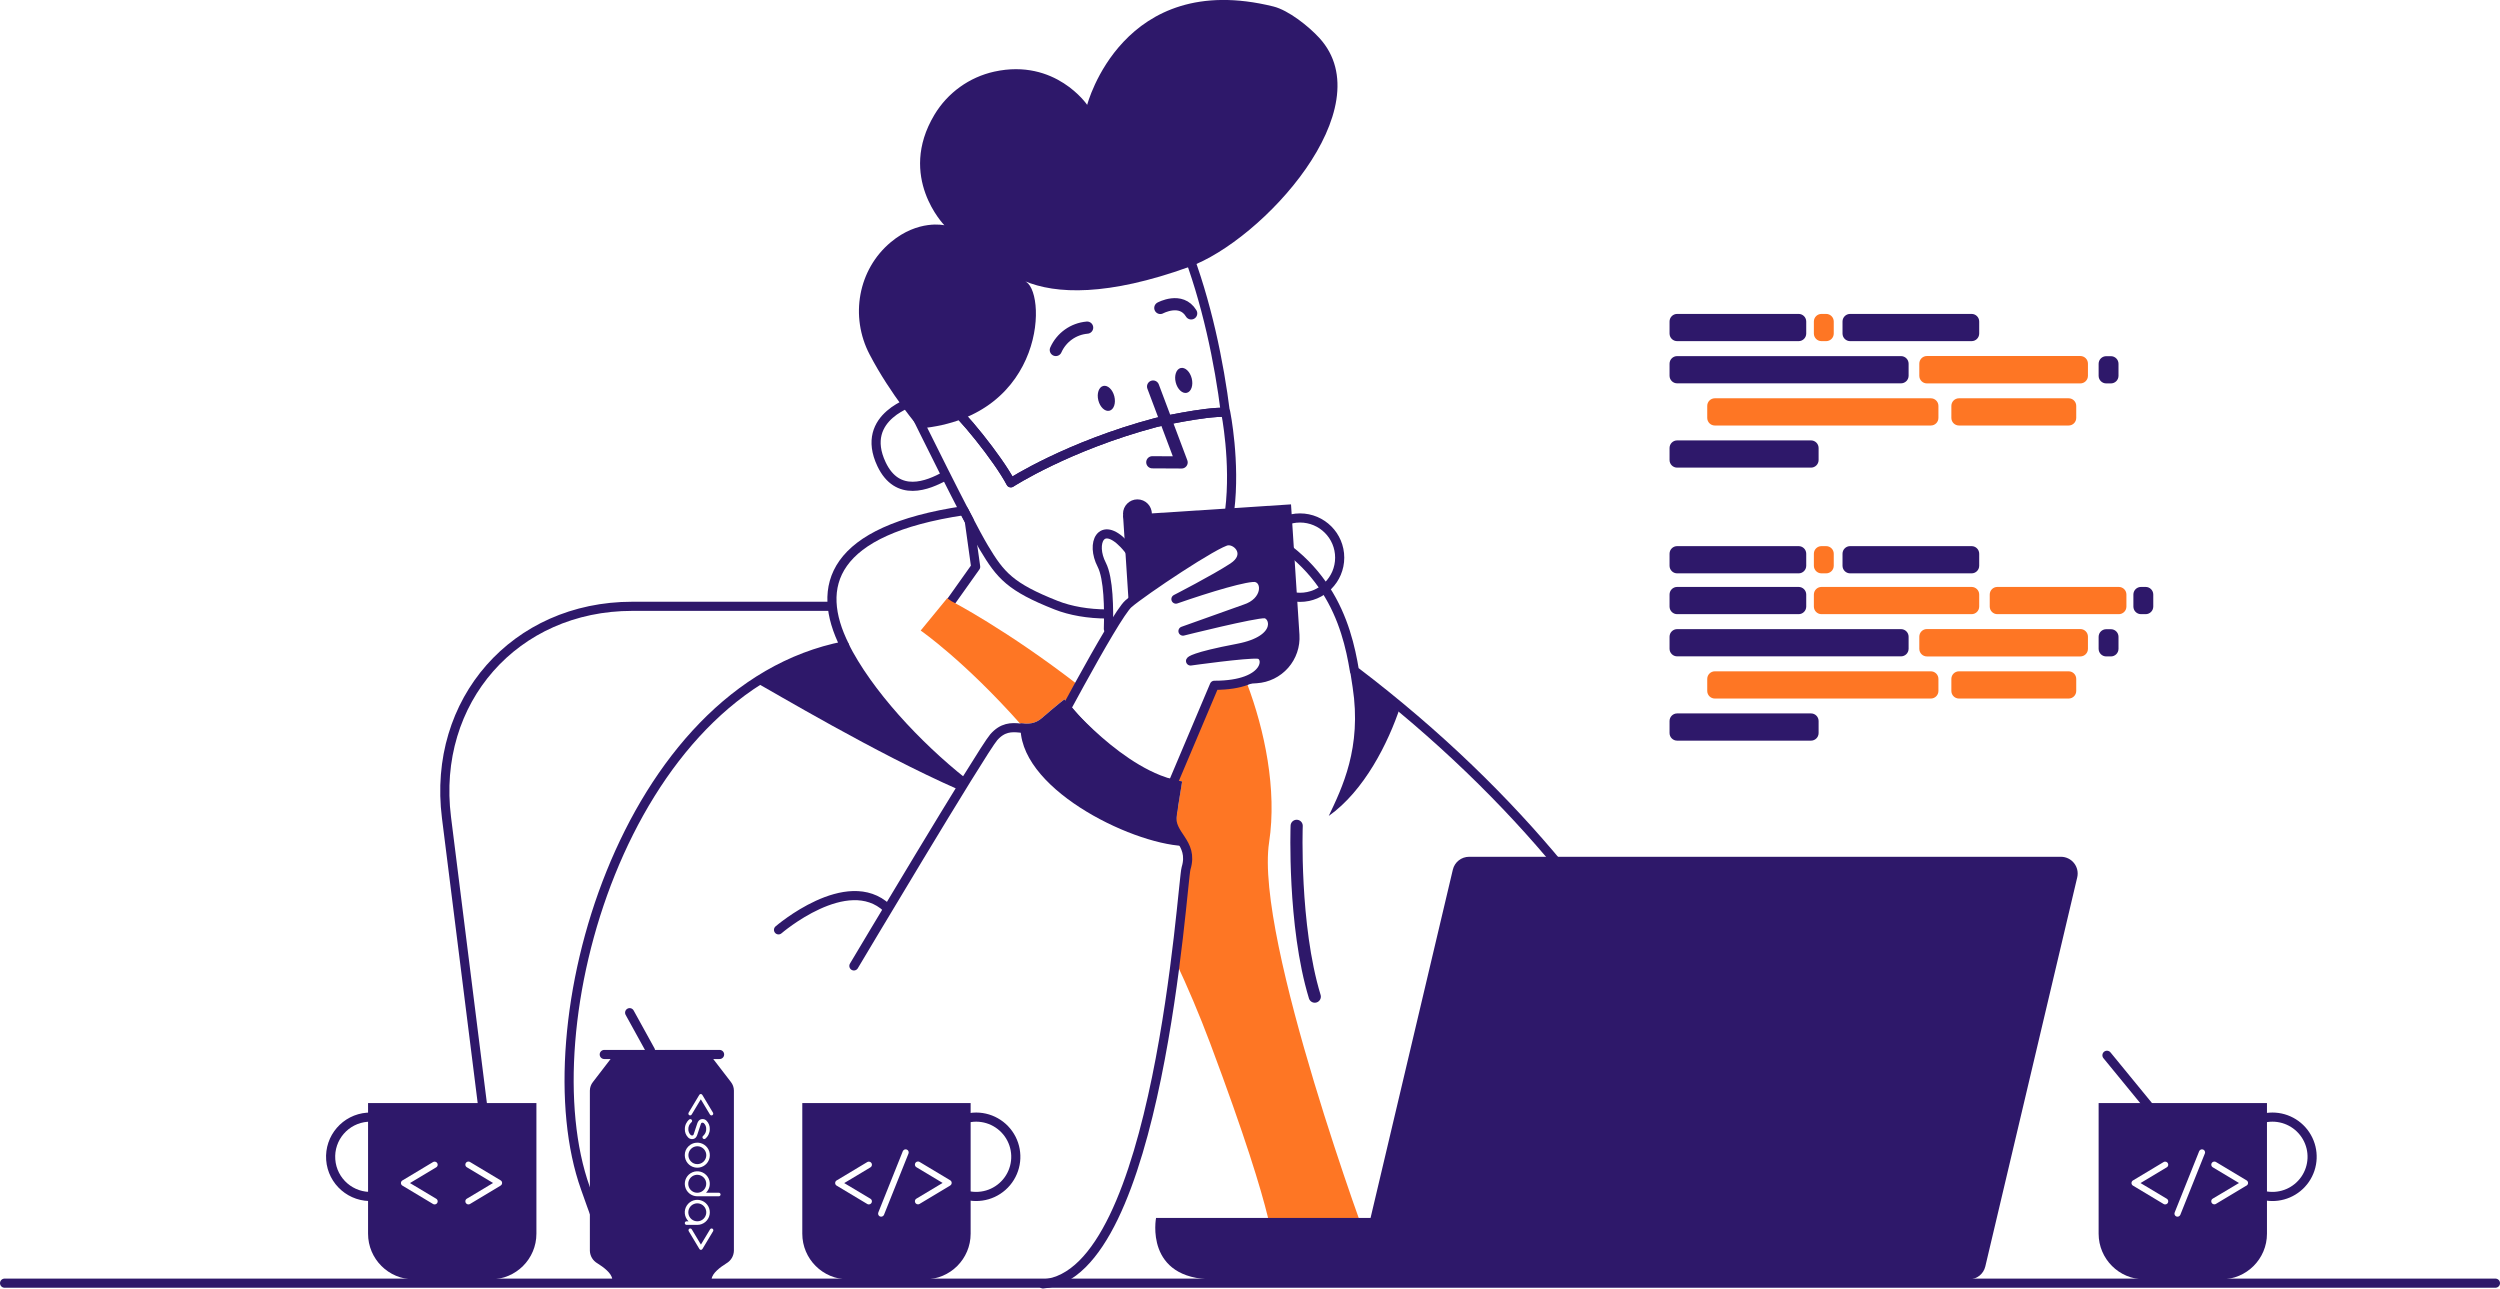
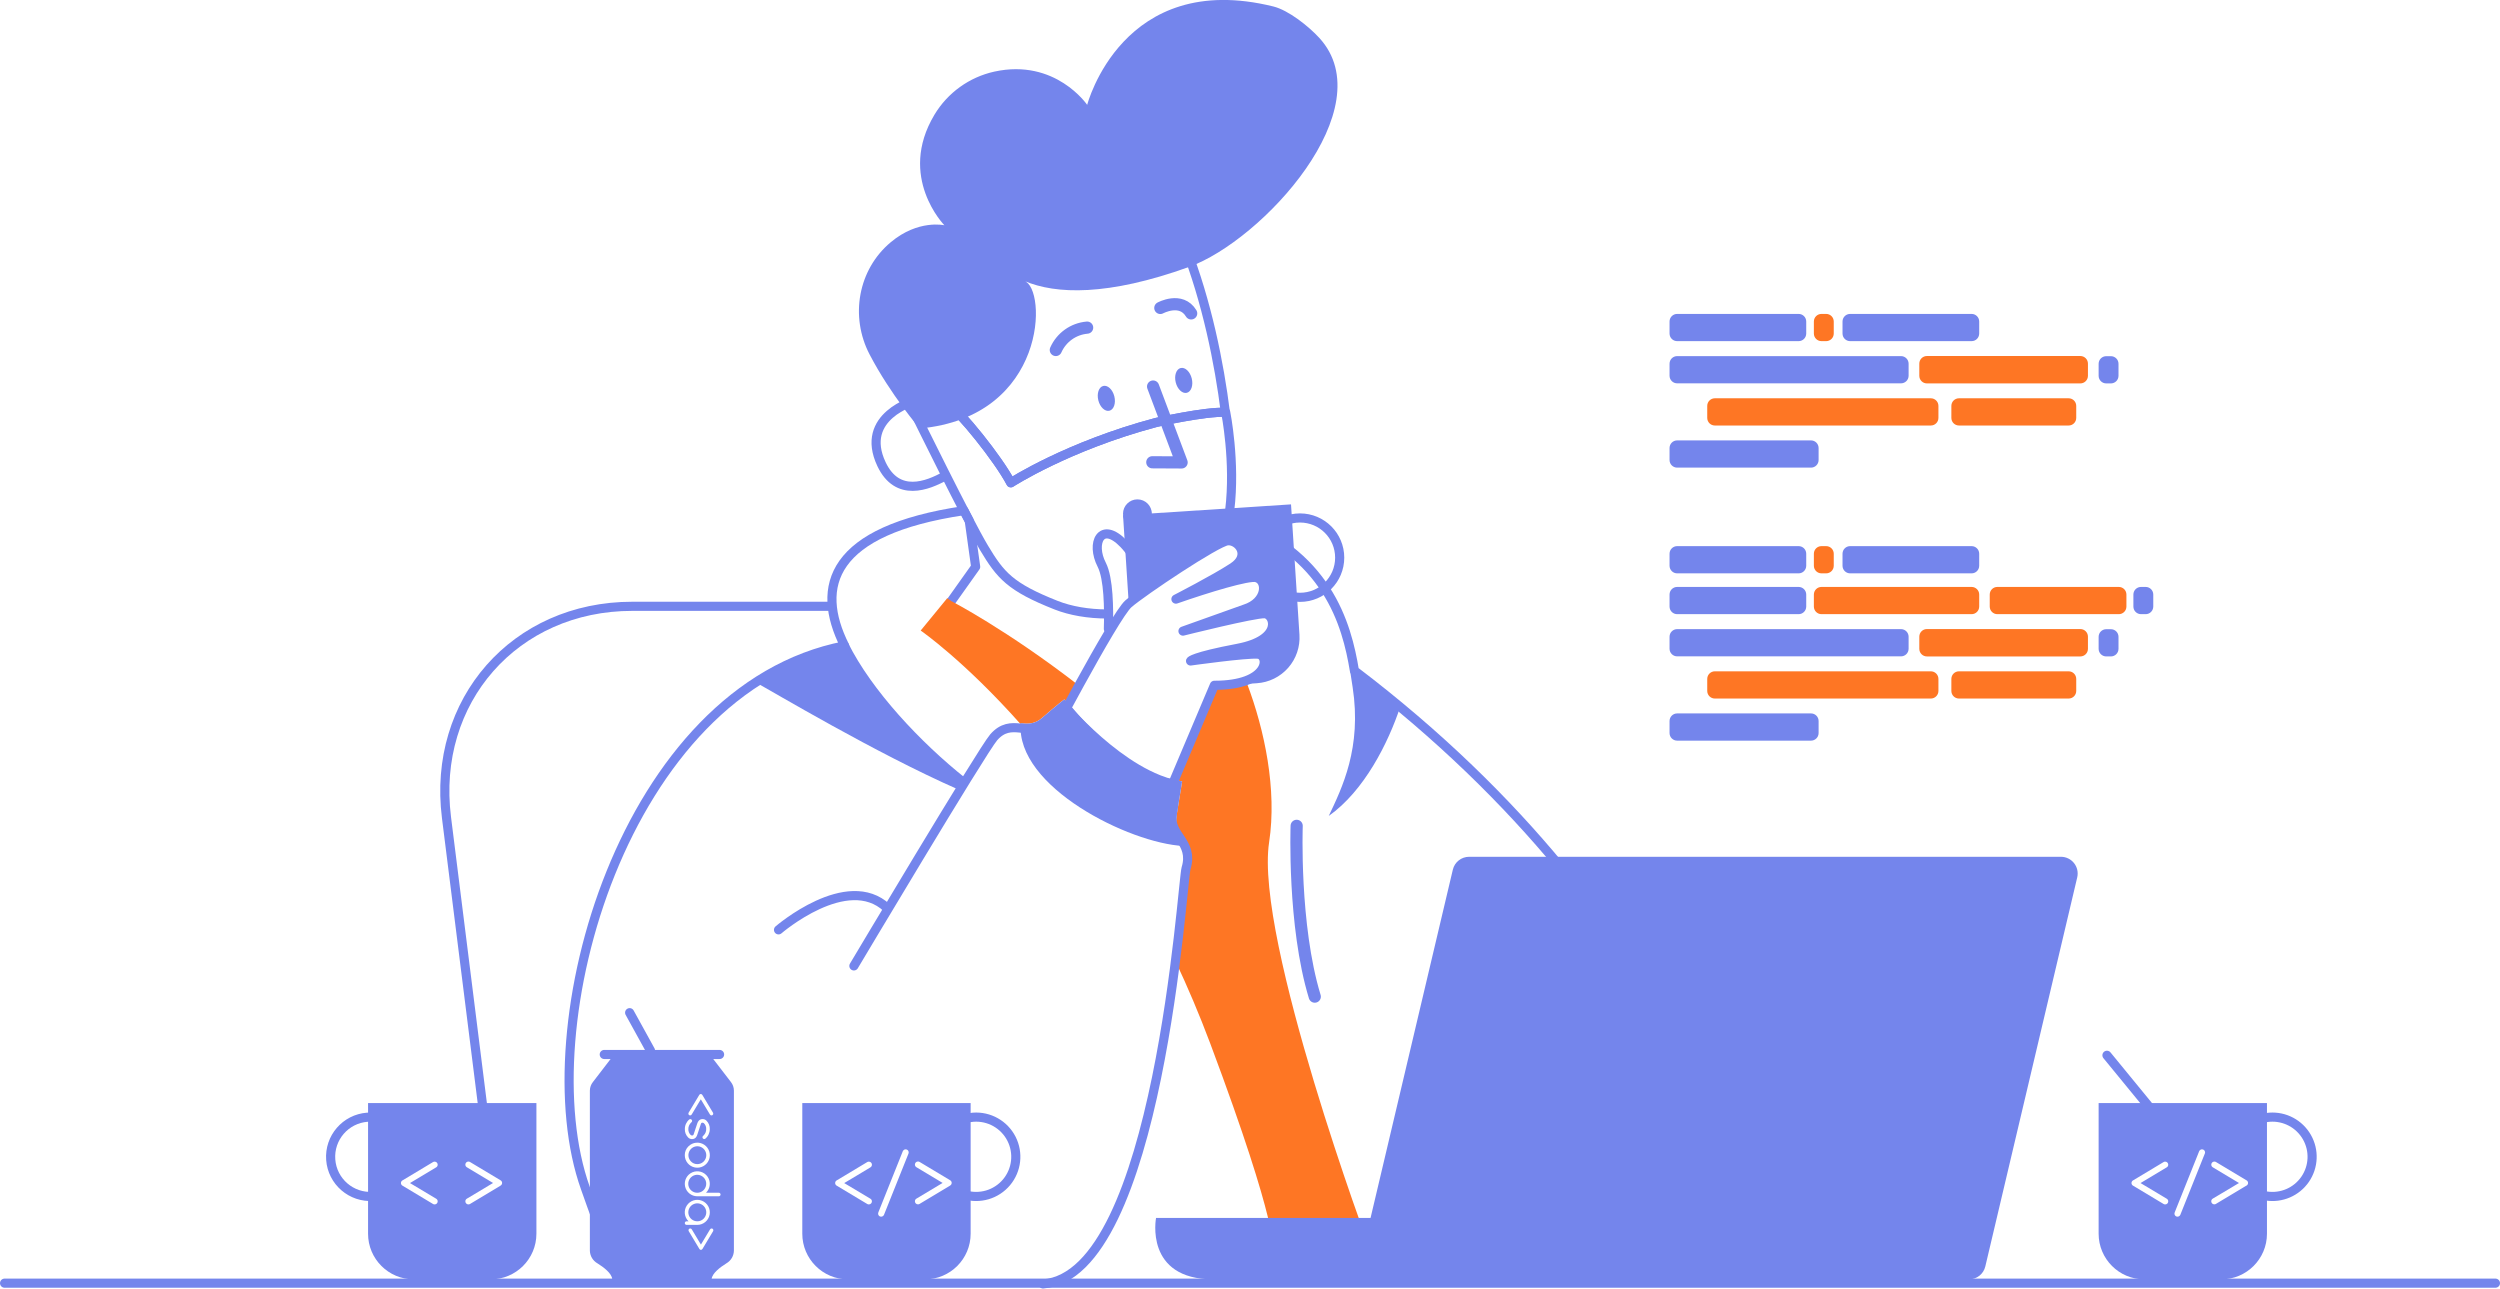
<svg xmlns="http://www.w3.org/2000/svg" viewBox="0 0 1642.48 846.52">
  <defs>
-     <style>.cls-1,.cls-3{fill:none;stroke:#2e186a;stroke-linecap:round;stroke-linejoin:round;}.cls-1{stroke-width:6px;}.cls-2{fill:#fe7624;}.cls-3{stroke-width:8px;}.cls-4{fill:#2e186a;}</style>
+     <style>.cls-1,.cls-3{fill:none;stroke:#7485ec ;stroke-linecap:round;stroke-linejoin:round;}.cls-1{stroke-width:6px;}.cls-2{fill:#fe7624;}.cls-3{stroke-width:8px;}.cls-4{fill:#7485ec ;}</style>
  </defs>
  <g id="Layer_2" data-name="Layer 2">
    <g id="outline">
      <g id="developer">
        <path id="chair" class="cls-1" d="M317.73,731.65l-24.4-194.59c-9.61-76.61,45-138.72,122.06-138.72H544.24" />
        <g id="body">
          <path id="hoodie" class="cls-1" d="M625,394.92l16-22.53-4.21-30.25c-1.13-2.14-2.29-4.37-3.48-6.67-87.37,13-98,49.61-78.38,88.82C410,452.59,346.9,675.05,384.6,780.6c10.74,30,19.36,60,51.27,60.34" />
          <g id="tshirt">
            <path class="cls-2" d="M670.57,475.79c0-.19,0-.38,0-.57,4.74.46,9.34.49,13.78-3.35,11-9.53,14.9-12.39,14.9-12.39s1,1.2,2.77,3.23c2.17-4,4.43-8.15,6.74-12.35C661.27,413.58,625,394.92,625,394.92L622.32,393l-17.44,21.27S633.26,433.83,670.57,475.79Z" />
            <path class="cls-2" d="M900.13,821.06s-76-204.39-66.33-267.73c5.27-34.55-3-73.73-14.42-104l-21.77,1.41-26.06,61.62c1.7.42,3.4.77,5.1,1,0,0-1,6.47-3.46,21.34-1.65,9.91,1.18,11,3.42,17.88,2.89,4.63,5.11,9.83,2.67,17.87-.8,2.63-2.7,27.4-7,61,8,17,15.64,34.94,22.8,54,46.08,122.92,41.29,136.33,41.29,136.33Z" />
          </g>
          <path id="hoodie-2" data-name="hoodie" class="cls-1" d="M1157.5,839.33c-5.47-36-44.48-229.23-267.66-398.72-5-30.28-17.65-77.94-82.66-100.22" />
          <path id="string" class="cls-3" d="M851.9,542.57s-2.4,65.28,11.89,112.21" />
          <path id="stripe" class="cls-4" d="M886.88,439.86c.71,4.26,1.26,8.18,1.79,11.62,6.14,39.82-7,66.26-15.69,84.59,23.33-16.5,39.06-47.88,47-71.81C910.39,456.58,897.3,447.62,886.88,439.86Z" />
          <path id="stripe_II" data-name="stripe II" class="cls-4" d="M557.24,422.52c-16.32,3.33-43.14,11.46-62.47,24.83,13.5,7.36,80.36,47.4,135,71.42.43-.25,3.43-5.25,4.93-7.2C604.46,487.59,572.65,453.41,557.24,422.52Z" />
        </g>
        <g id="head">
          <path id="ear" class="cls-1" d="M601.25,263.25S564.14,273.31,579.16,305c10.44,22,30.26,14.18,42.08,7.51" />
          <path id="face" class="cls-1" d="M611.15,269.27l11.66-3.91c7.69,4.65,33.09,36.21,41.28,51.85,0,0,37.29-24.19,95.5-39.66,0,0,31.69-7.24,45.47-6.66-4-32-12.18-72.88-26.58-109.43-21.42-54.33-87.7-33.25-97.32-30-103.37,35.17-70.11,137.58-70.11,137.58Z" />
          <path id="beard" class="cls-1" d="M727.49,403.37c-12.44,0-24.27-2.07-33.58-5.75-30.2-11.93-36.62-19.62-47.46-37.76s-44.81-87.39-44.81-87.39l21.17-7.11c7.69,4.65,33.09,36.21,41.28,51.85,0,0,37.29-24.19,95.5-39.66,0,0,32-7.32,45.69-6.66,0,0,6.54,32.54,2.62,64.44" />
          <path id="hair" class="cls-4" d="M604.24,281.52s-19.12-22.17-32.93-48.66c-13-24.9-7.61-55.75,13.94-73.75C603.29,144,620.46,148,620.46,148s-31.06-31.64-6.57-72.57a61.32,61.32,0,0,1,39.38-28.38c40.2-8.81,61,21.85,61,21.85s23.1-89.19,122.31-64.65c10,2.48,23.23,13.06,30.2,20.66C909,71,829.46,158,781.07,175.42c-53.13,19.12-87.3,18.07-108.18,9.13C687.9,189.12,688.45,273.79,604.24,281.52Z" />
          <polyline id="nose" class="cls-3" points="757.57 253.95 776.31 303.81 757.05 303.71" />
          <circle id="mouth" class="cls-4" cx="747.28" cy="337.55" r="9.47" />
          <ellipse id="eye_II" data-name="eye II" class="cls-4" cx="777.71" cy="249.86" rx="5.42" ry="8.39" transform="translate(-37.39 196.21) rotate(-14.04)" />
          <ellipse id="eye" class="cls-4" cx="726.86" cy="261.64" rx="5.42" ry="8.39" transform="translate(-41.77 184.22) rotate(-14.04)" />
          <path id="brow_II" data-name="brow II" class="cls-3" d="M693.66,229.94a24.85,24.85,0,0,1,20.58-14.69" />
          <path id="brow" class="cls-3" d="M762.32,202.32s13.64-7.43,20.27,3.58" />
        </g>
        <path id="laptop" class="cls-4" d="M1354,562.9H965.2a11,11,0,0,0-10.7,8.47L900.44,800.19H759.51s-7.81,40.34,37.73,40.34h496.39a11,11,0,0,0,10.7-8.47l60.39-255.63A11,11,0,0,0,1354,562.9Z" />
        <g id="code_lines" data-name="code lines">
          <rect class="cls-2" x="1191.7" y="206.24" width="13.06" height="17.89" rx="5" />
          <rect class="cls-4" x="1096.88" y="206.24" width="89.8" height="17.89" rx="5" />
          <rect class="cls-4" x="1096.88" y="289.34" width="97.93" height="17.89" rx="5" />
          <rect class="cls-2" x="1121.64" y="261.67" width="151.89" height="17.89" rx="5" />
          <rect class="cls-2" x="1282.03" y="261.67" width="82.04" height="17.89" rx="5" />
          <rect class="cls-4" x="1378.78" y="234.01" width="13.06" height="17.89" rx="5" />
          <rect class="cls-4" x="1096.88" y="233.96" width="157.06" height="17.89" rx="5" />
          <rect class="cls-4" x="1210.52" y="206.24" width="89.8" height="17.89" rx="5" />
          <rect class="cls-2" x="1260.97" y="233.9" width="110.79" height="18" rx="5" />
        </g>
        <g id="code_lines-2" data-name="code lines">
          <rect class="cls-4" x="1096.88" y="385.61" width="89.8" height="17.89" rx="5" />
          <rect class="cls-4" x="1096.88" y="468.71" width="97.93" height="17.89" rx="5" />
          <rect class="cls-2" x="1121.64" y="441.05" width="151.89" height="17.89" rx="5" />
          <rect class="cls-2" x="1282.03" y="441.05" width="82.04" height="17.89" rx="5" />
          <rect class="cls-4" x="1378.78" y="413.38" width="13.06" height="17.89" rx="5" />
          <rect class="cls-4" x="1401.62" y="385.61" width="13.06" height="17.89" rx="5" />
          <rect class="cls-4" x="1096.88" y="413.33" width="157.06" height="17.89" rx="5" />
          <rect class="cls-2" x="1191.7" y="385.61" width="108.62" height="17.89" rx="5" />
          <rect class="cls-2" x="1307.24" y="385.61" width="89.8" height="17.89" rx="5" />
          <rect class="cls-2" x="1191.7" y="358.8" width="13.06" height="17.89" rx="5" />
          <rect class="cls-4" x="1096.88" y="358.8" width="89.8" height="17.89" rx="5" />
          <rect class="cls-4" x="1210.52" y="358.8" width="89.8" height="17.89" rx="5" />
          <rect class="cls-2" x="1260.97" y="413.28" width="110.79" height="18" rx="5" />
        </g>
        <g id="mug">
          <path id="handle" class="cls-1" d="M1484.34,735.41a26.47,26.47,0,0,1,6.76-1.41,26.07,26.07,0,1,1-2.15,51.76" />
          <line id="spoon" class="cls-1" x1="1421.52" y1="738.81" x2="1384.25" y2="693.31" />
          <path id="mug-2" data-name="mug" class="cls-4" d="M1378.78,724.71v85.81a30,30,0,0,0,30,30h50.6a30,30,0,0,0,30-30V724.71Zm44.74,62.83a2,2,0,0,1,1,1.76,2,2,0,0,1-2,2,2,2,0,0,1-1-.25l-20-12a2,2,0,0,1,0-3.62l20-12a2,2,0,0,1,1-.25,2,2,0,0,1,2,2,2,2,0,0,1-1,1.76l-17.21,10.32Zm25-29.58-16.1,40.25a2.09,2.09,0,0,1-.4.55,2,2,0,0,1-1.43.6,2,2,0,0,1-2-2,2,2,0,0,1,.18-.85l16.1-40.25a2.08,2.08,0,0,1,.43-.58,1.89,1.89,0,0,1,1.41-.58,2,2,0,0,1,2,2A2.11,2.11,0,0,1,1448.52,758ZM1475.77,779l-20,12a2,2,0,0,1-1,.25,2,2,0,0,1-2-2,2,2,0,0,1,1-1.76L1471,777.23l-17.21-10.32a2,2,0,0,1-1-1.76,2,2,0,0,1,.59-1.42,2,2,0,0,1,1.43-.59,2,2,0,0,1,1,.25l20,12a2,2,0,0,1,0,3.62Z" />
        </g>
        <g id="tea">
          <path id="handle-2" data-name="handle" class="cls-1" d="M245.2,786a26.07,26.07,0,1,1-3.83-52,25.69,25.69,0,0,1,4.73.08" />
          <path id="ug" class="cls-4" d="M241.81,724.71v85.81a30,30,0,0,0,30,30h50.61a30,30,0,0,0,30-30V724.71Zm44.75,62.83a2,2,0,0,1,1,1.76,2,2,0,0,1-2,2,2,2,0,0,1-1-.25l-20-12a2,2,0,0,1,0-3.62l20-12a2,2,0,0,1,1-.25,2,2,0,0,1,2,2,2,2,0,0,1-1,1.76l-17.21,10.32Zm42.18-8.5-20,12a2,2,0,0,1-1,.25,1.91,1.91,0,0,1-1.42-.59,1.93,1.93,0,0,1-.59-1.42,2,2,0,0,1,1-1.76l17.21-10.31-17.21-10.32a2,2,0,0,1-1-1.76,2,2,0,0,1,2-2,2,2,0,0,1,1,.25l20,12a2,2,0,0,1,0,3.62Z" />
        </g>
        <g id="soda">
          <line id="line" class="cls-1" x1="427.34" y1="690.13" x2="413.67" y2="665.32" />
          <line id="line-2" data-name="line" class="cls-1" x1="396.99" y1="692.78" x2="472.76" y2="692.78" />
          <g id="can">
            <path class="cls-4" d="M462.27,773.58a5.9,5.9,0,1,0,1.71,4.15A5.69,5.69,0,0,0,462.27,773.58Z" />
            <path class="cls-4" d="M458.11,764.82A5.87,5.87,0,1,0,454,763.1,5.65,5.65,0,0,0,458.11,764.82Z" />
            <path class="cls-4" d="M462.27,800.67a5.9,5.9,0,1,0-4.16,1.71A5.68,5.68,0,0,0,462.27,800.67Z" />
            <path class="cls-4" d="M480.21,710.88l-13.29-17.29H402.83l-13.29,17.29a9.15,9.15,0,0,0-2,5.61V821.75A9.84,9.84,0,0,0,392.5,830c4.11,2.56,9.35,6.52,9.72,10.31h65.31c.36-3.79,5.6-7.75,9.71-10.31a9.84,9.84,0,0,0,4.93-8.27V716.49A9.2,9.2,0,0,0,480.21,710.88Zm-27.82,20.19,7-11.68a1.21,1.21,0,0,1,1-.65,1.23,1.23,0,0,1,1.06.65l7,11.68a1.15,1.15,0,0,1,.15.59,1.11,1.11,0,0,1-.34.82,1.14,1.14,0,0,1-.83.35,1.19,1.19,0,0,1-1-.6l-6-10-6,10a1.2,1.2,0,0,1-1,.6,1.14,1.14,0,0,1-.83-.35,1.12,1.12,0,0,1-.35-.82A1.15,1.15,0,0,1,452.39,731.07Zm.46,4.4a1.12,1.12,0,0,1,.69-.22,1.14,1.14,0,0,1,.83.35,1.12,1.12,0,0,1,.34.83,1,1,0,0,1-.31.77l-.44.43a5.67,5.67,0,0,0-1.72,4.15,5.12,5.12,0,0,0,1.53,3.89,1.55,1.55,0,0,0,1,.35,1,1,0,0,0,.94-.72l2.39-7.22a5.14,5.14,0,0,1,1.05-1.86,3.32,3.32,0,0,1,2.48-1,3.5,3.5,0,0,1,2.54,1.08,7.41,7.41,0,0,1,2.15,5.52,8.14,8.14,0,0,1-2.95,6.31.94.94,0,0,1-.69.22,1.16,1.16,0,0,1-1.17-1.17,1,1,0,0,1,.31-.78l.44-.43a5.66,5.66,0,0,0,1.71-4.15,5.11,5.11,0,0,0-1.52-3.89,1.57,1.57,0,0,0-1-.35,1,1,0,0,0-.94.72l-2.4,7.22a5.15,5.15,0,0,1-1,1.86,3.32,3.32,0,0,1-2.48,1,3.5,3.5,0,0,1-2.54-1.08,7.41,7.41,0,0,1-2.15-5.52A8.13,8.13,0,0,1,452.85,735.47Zm-.55,17.67a8.23,8.23,0,1,1-2.4,5.81A7.91,7.91,0,0,1,452.3,753.14Zm-2.06,51.25a1.18,1.18,0,0,1,.83-2h1.29a8.23,8.23,0,1,1,5.75,2.35h-7A1.13,1.13,0,0,1,450.24,804.39Zm18.29,4.45-7,11.68a1.23,1.23,0,0,1-1.06.65,1.21,1.21,0,0,1-1-.65l-7-11.68a1.15,1.15,0,0,1-.15-.59,1.12,1.12,0,0,1,.35-.82,1.1,1.1,0,0,1,.83-.35,1.2,1.2,0,0,1,1,.6l6,10,6-10a1.19,1.19,0,0,1,1-.6,1.18,1.18,0,0,1,1.17,1.17A1.15,1.15,0,0,1,468.53,808.84Zm4.53-23.23a1.13,1.13,0,0,1-.83.34H458.11a8.21,8.21,0,1,1,5.82-2.41l-.06.06h8.36a1.14,1.14,0,0,1,.83.35,1.13,1.13,0,0,1,.35.83A1.16,1.16,0,0,1,473.06,785.61Z" />
          </g>
        </g>
        <g id="hand">
          <path id="thumb" class="cls-1" d="M728.2,413.19c.41-12.93.21-33.28-4.38-42.17-7.29-14.11-.49-29.17,14.42-13.76,8.5,8.78,12.67,20.43,14.69,28.82" />
          <circle class="cls-1" cx="854.1" cy="366.37" r="26.07" />
          <path id="sleeve" class="cls-1" d="M685.24,843.52c76.2-5.69,91.36-264.23,94-273.06,5.29-17.44-11.32-21.53-9.14-35.34s.49-20,.49-20c-35.77-5.82-70.51-50.8-70.51-50.8s-3.6,2.63-13.85,11.39-21.69-4.7-33.39,8.72C645.12,493.38,561,634.6,561,634.6" />
          <path id="welt" class="cls-4" d="M773.19,534.71c2.48-14.87,3.46-21.34,3.46-21.34-38.09-5.86-77.37-53.89-77.37-53.89s-3.88,2.86-14.9,12.39c-4.44,3.84-9,3.81-13.78,3.35-3.37,41.71,71.45,78.84,106.89,80.59C775.23,545.79,771.32,546,773.19,534.71Z" />
          <path id="line-3" data-name="line" class="cls-1" d="M511.48,610.91s45.1-38.92,71.28-14.4" />
          <path id="hand-2" data-name="hand" class="cls-1" d="M684.44,495.72,760,539.65l37.82-89.42c36.49.06,36.33-19.76,28.69-20.44s-44.33,4.47-44.33,4.47,1.19-2.67,31-8.33,24.21-22.27,17.8-22.72-53.78,11.42-53.78,11.42l40.7-14.53c14.49-4.6,15-18.64,7.43-20.62-5-1.31-31.66,6.75-52.76,14.13,0,0,25.36-13,37.39-20.86s3.62-18.11-3.41-17.47-55.87,33.3-65.17,41.39S684.44,495.72,684.44,495.72Z" />
        </g>
        <g id="coffe">
          <path id="handle-3" data-name="handle" class="cls-1" d="M635.24,734.65a27.18,27.18,0,0,1,4.18-.65,26.07,26.07,0,1,1-5.77,50.92" />
          <path id="mug-3" data-name="mug" class="cls-4" d="M527.1,724.71v85.81a30,30,0,0,0,30,30h50.6a30,30,0,0,0,30-30V724.71Zm44.74,62.83a2,2,0,0,1,1,1.76,2,2,0,0,1-2,2,2,2,0,0,1-1-.25l-20-12a2,2,0,0,1,0-3.62l20-12a2,2,0,0,1,1-.25,2,2,0,0,1,1.42.59,1.91,1.91,0,0,1,.59,1.42,2,2,0,0,1-1,1.76l-17.21,10.32Zm25-29.58-16.1,40.25a2.13,2.13,0,0,1-.41.55,2,2,0,0,1-1.43.6,2,2,0,0,1-2-2,2.19,2.19,0,0,1,.17-.85l16.1-40.25a2.29,2.29,0,0,1,.43-.58,1.92,1.92,0,0,1,1.41-.58,2,2,0,0,1,2,2A2.27,2.27,0,0,1,596.85,758ZM624.09,779l-20,12a2,2,0,0,1-1,.25,2,2,0,0,1-2-2,2,2,0,0,1,1-1.76l17.2-10.31-17.2-10.32a2,2,0,0,1-1-1.76,1.91,1.91,0,0,1,.59-1.42,2,2,0,0,1,1.42-.59,2,2,0,0,1,1,.25l20,12a2,2,0,0,1,0,3.62Z" />
        </g>
        <line id="line-4" data-name="line" class="cls-1" x1="3" y1="843.03" x2="1639.48" y2="843.03" />
        <path class="cls-4" d="M853.73,417l-5.54-85.63-110.37,7.15,3.75,57.94c9.81-8.39,58-40.57,64.95-41.2s15.44,9.62,3.41,17.47-37.39,20.86-37.39,20.86c21.1-7.38,47.79-15.44,52.76-14.13,7.58,2,7.06,16-7.43,20.62l-40.7,14.53s47.37-11.87,53.78-11.42,12,17.06-17.8,22.72-31,8.33-31,8.33,36.7-5.16,44.33-4.47,7.8,20.5-28.69,20.44l-.21.49,28.12-1.82A30,30,0,0,0,853.73,417Z" />
      </g>
    </g>
  </g>
</svg>
